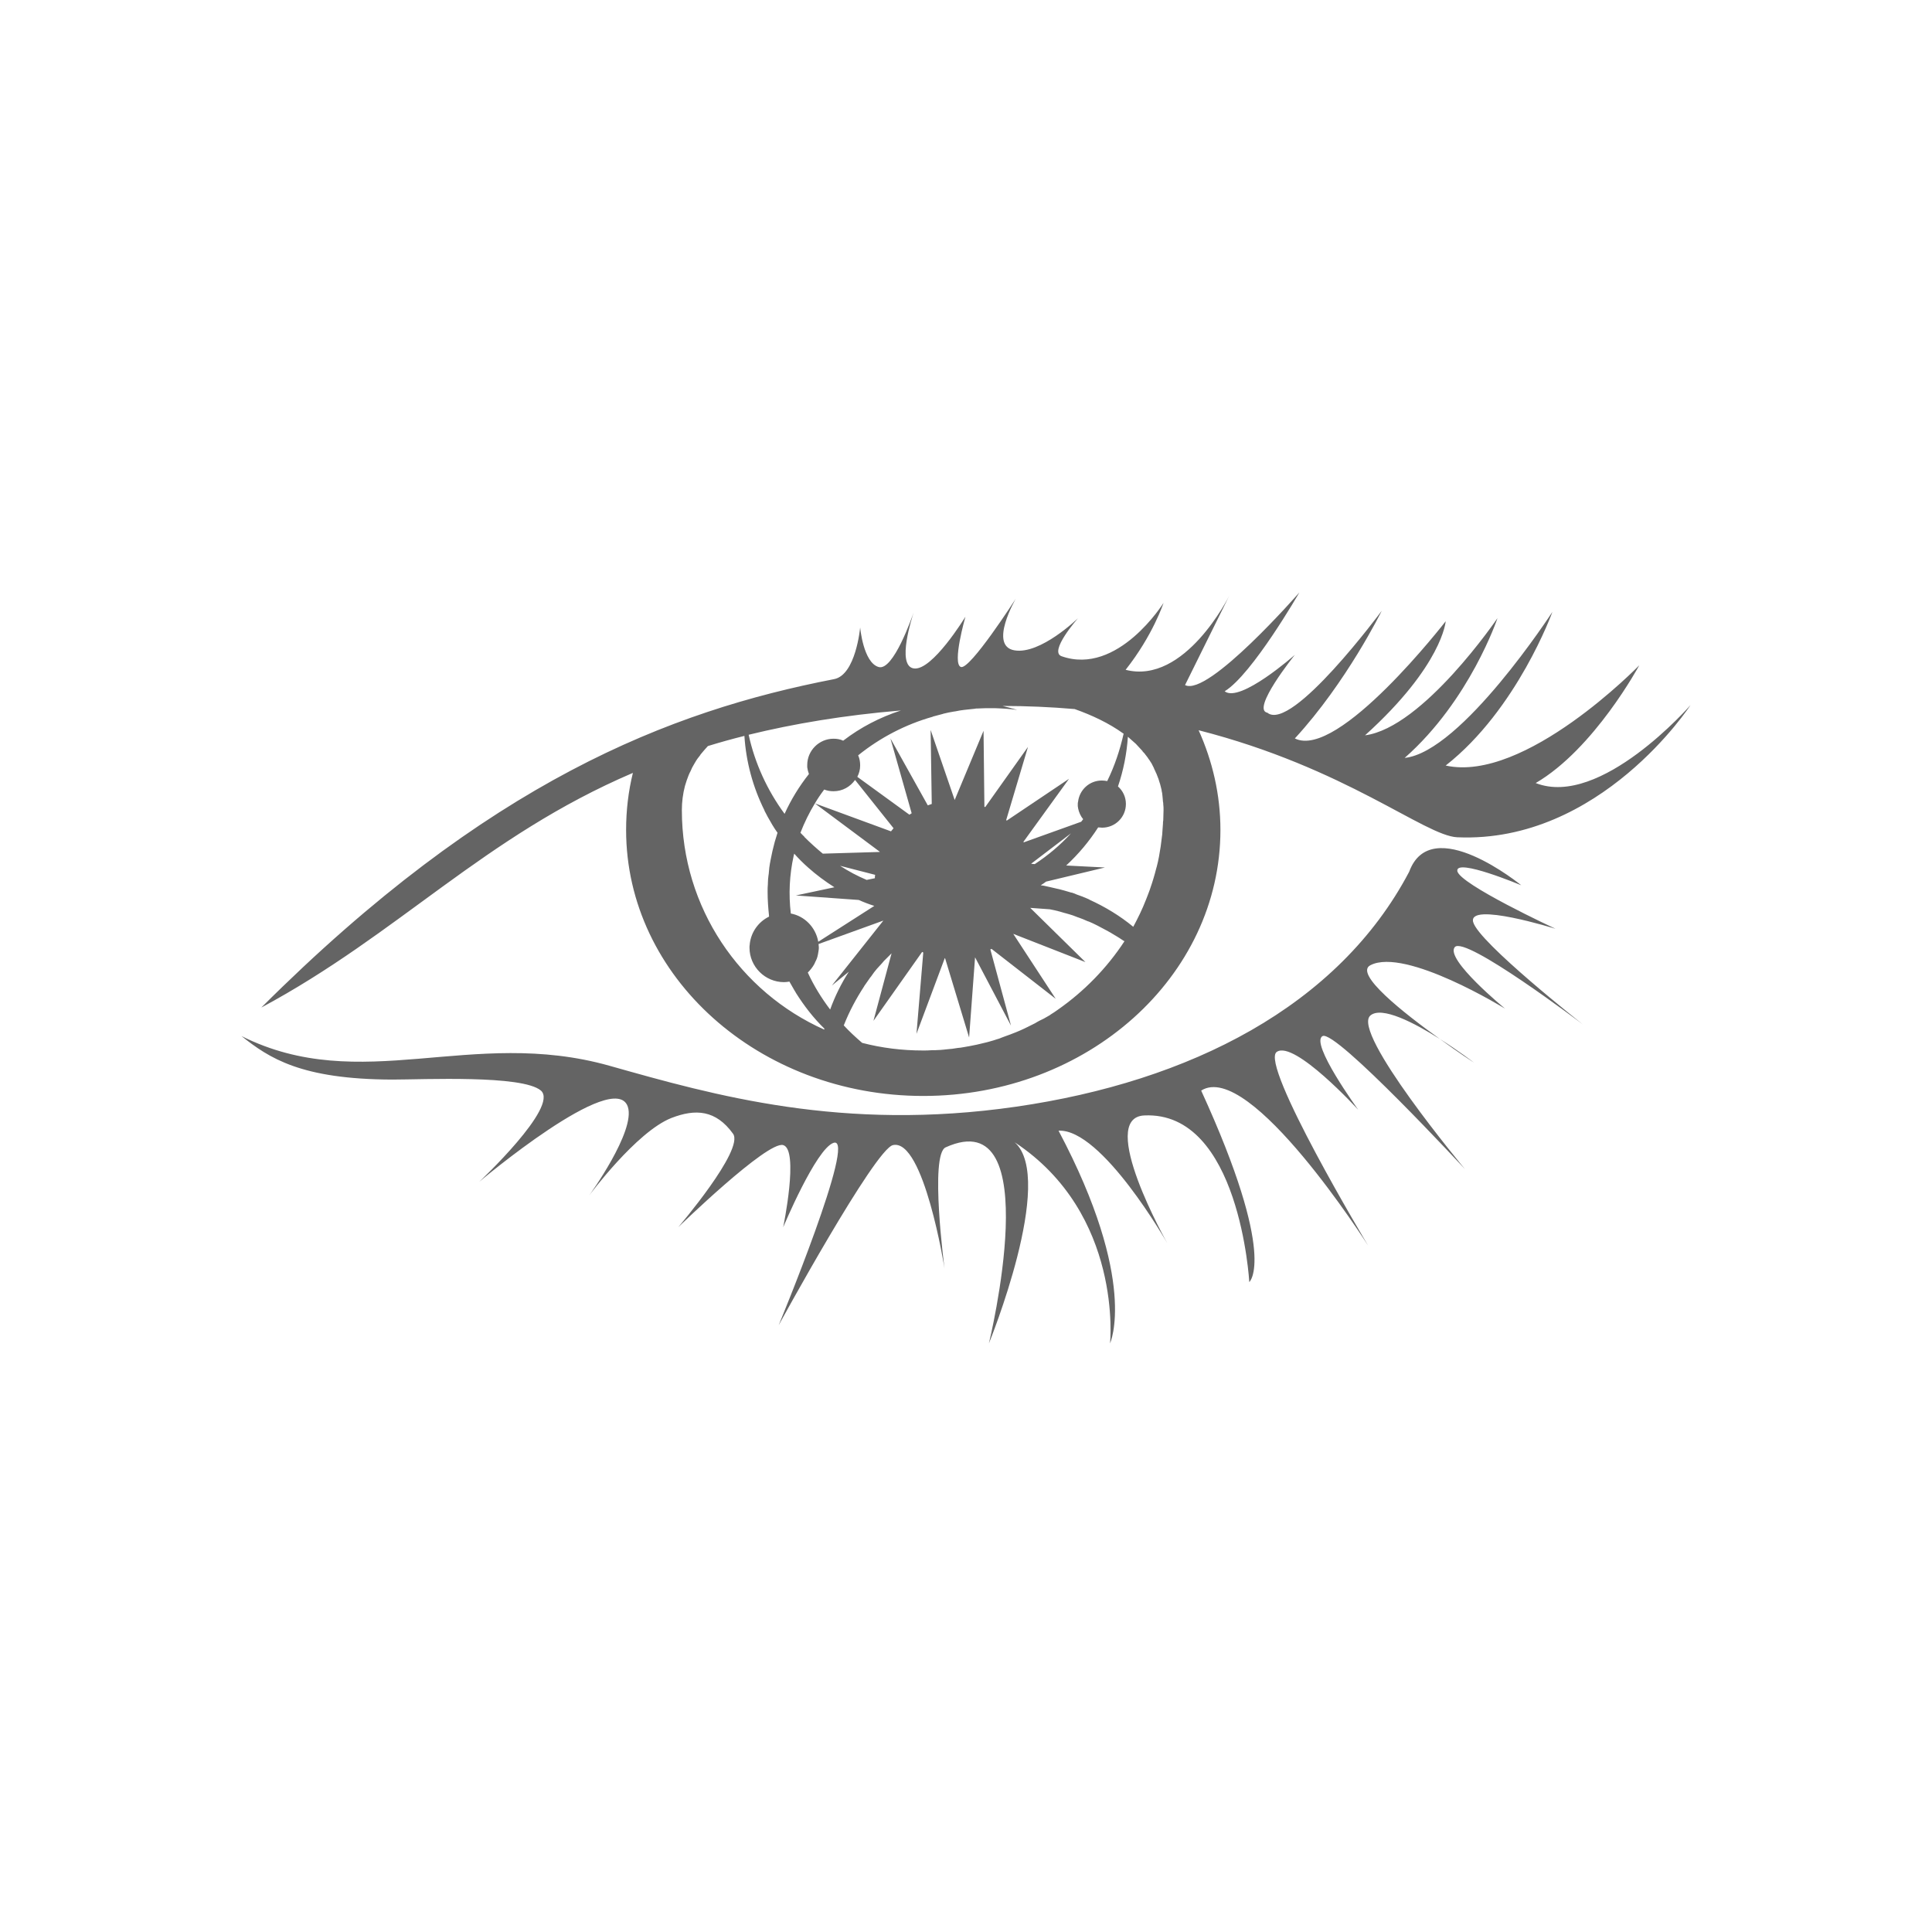
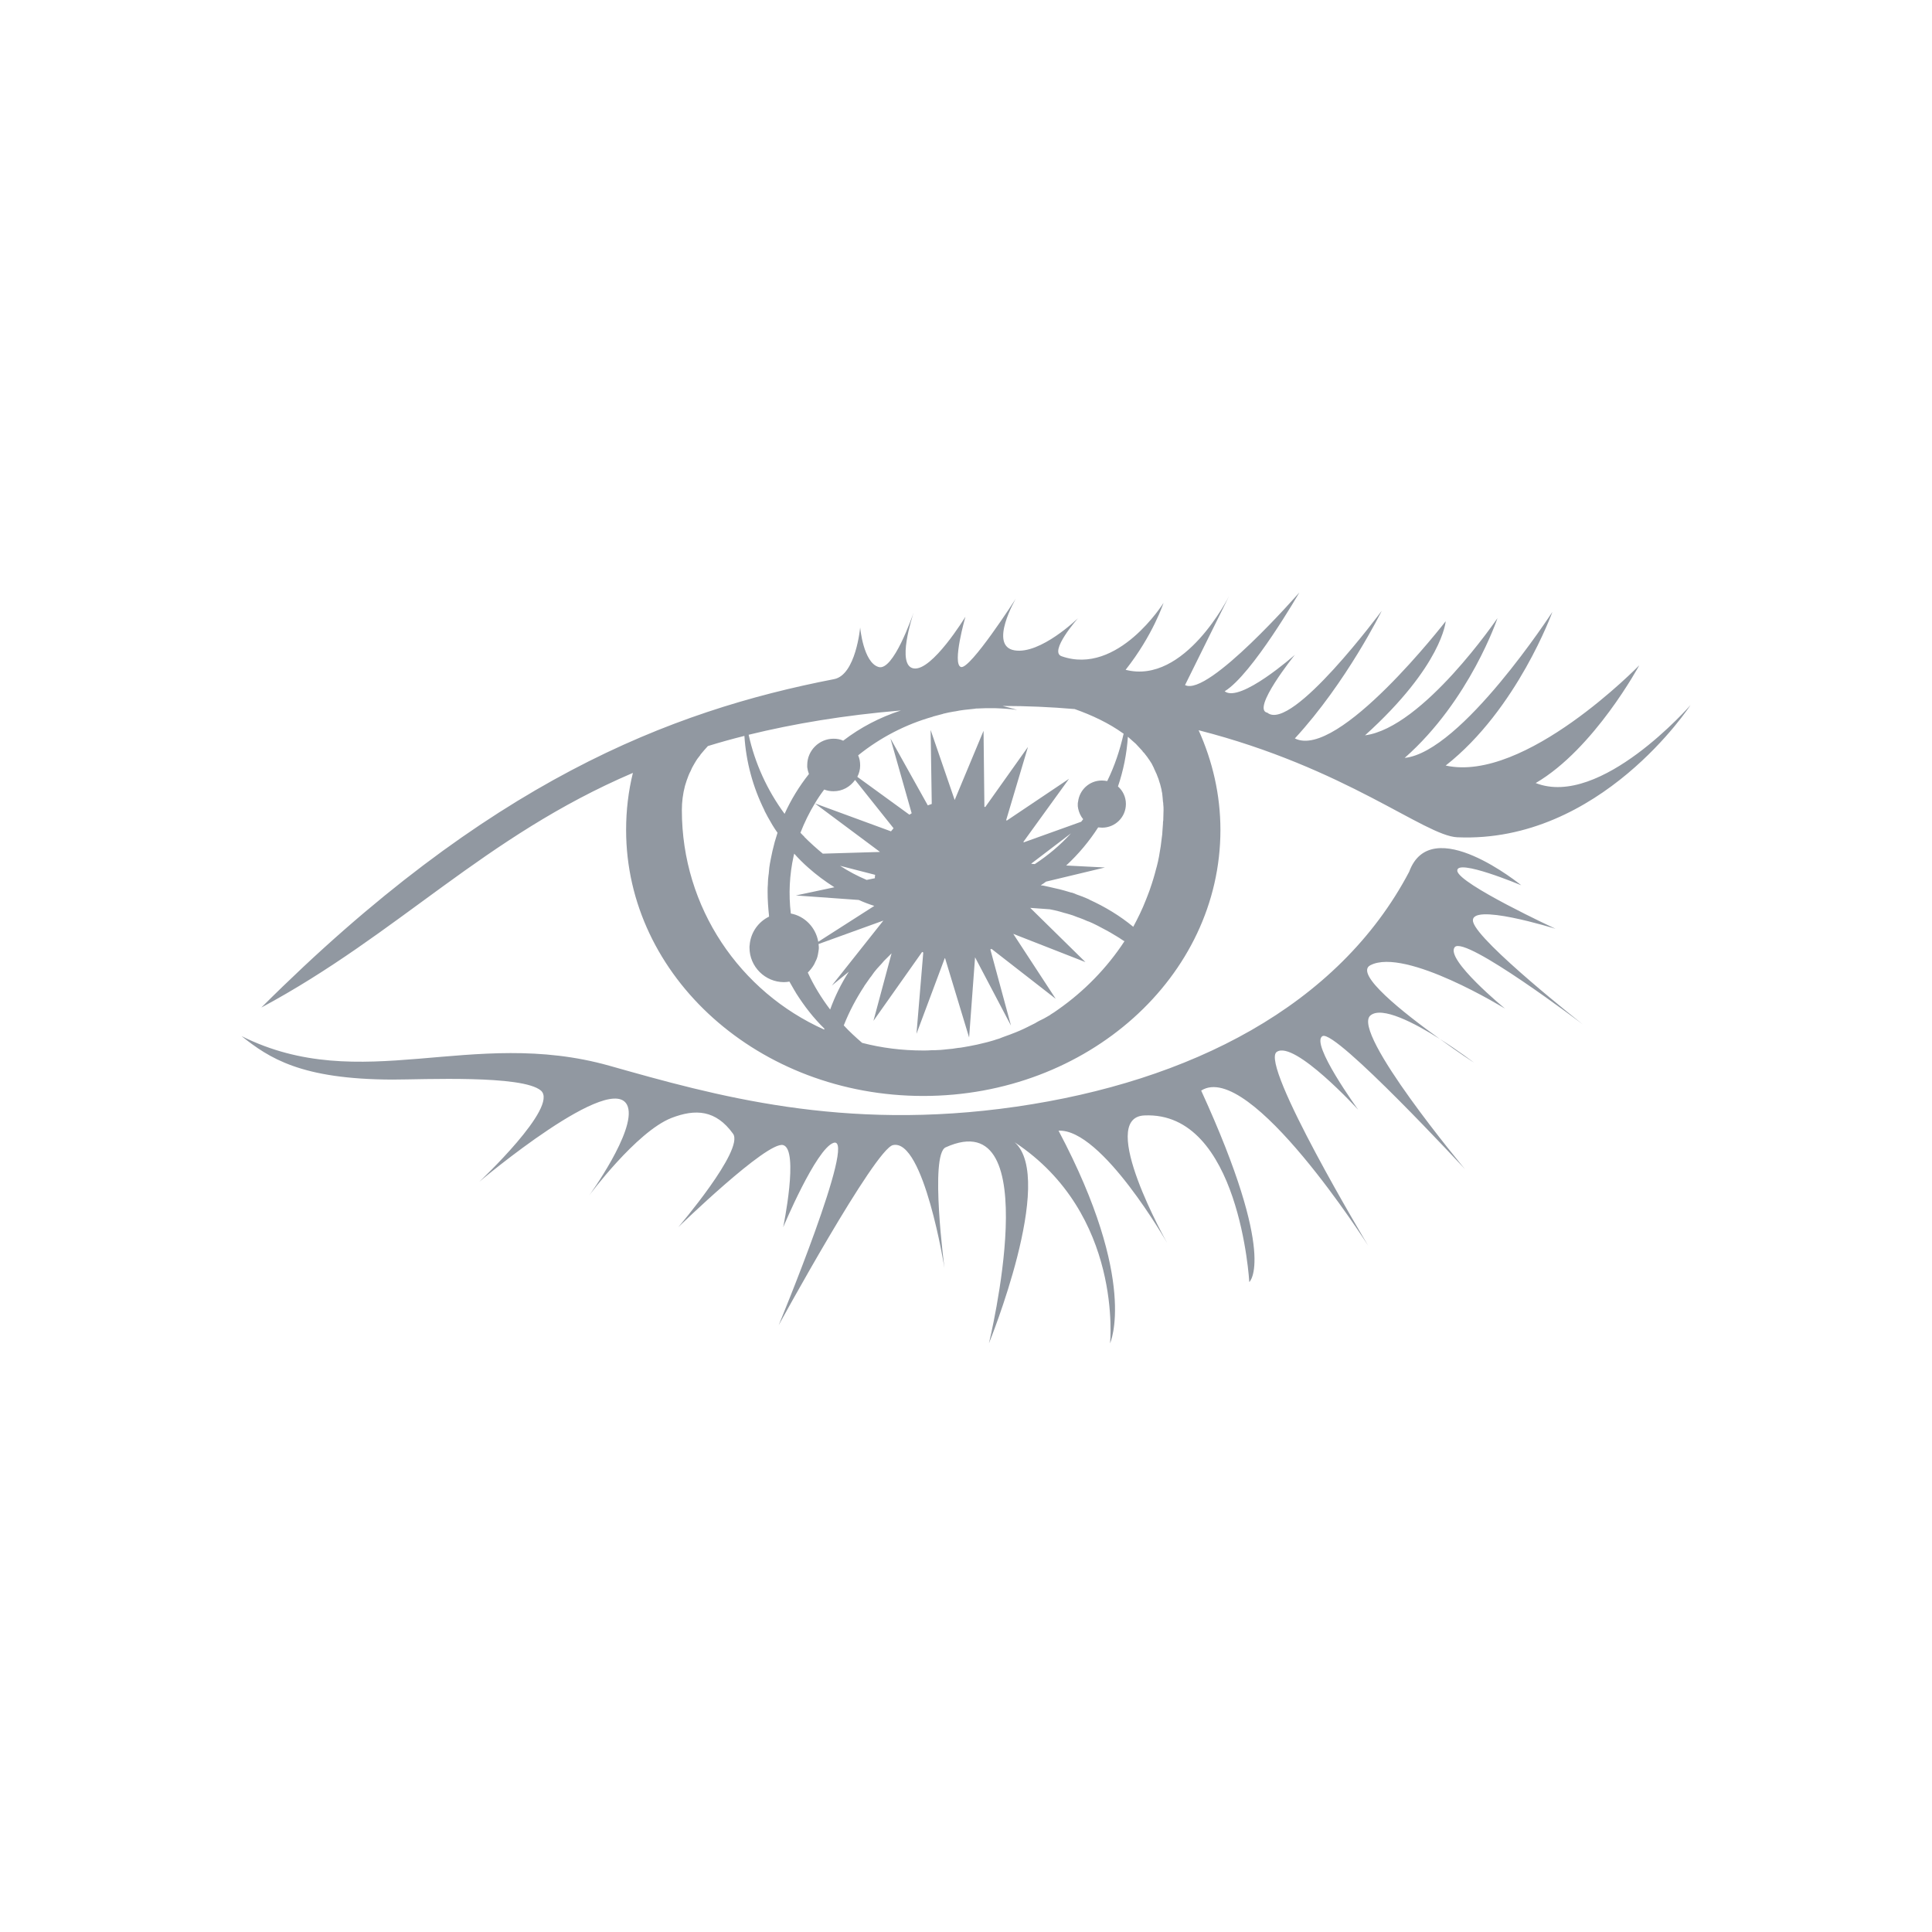
<svg xmlns="http://www.w3.org/2000/svg" width="512" height="512" fill="none" viewBox="0 0 512 512">
-   <path fill="#646464" d="M390.625 281.609s-4.05-2.62-9.075-6.287c5.1 3.218 9.075 6.287 9.075 6.287M448 186.861s-23.85 36.672-61.8 35.025c-8.625-.374-29.55-18.41-68.55-28.364 3.675 8.158 5.775 17.064 5.775 26.419 0 38.916-35.25 70.499-78.75 70.499s-78.75-31.583-78.75-70.499c0-5.164.6-10.254 1.8-15.118-39.525 16.914-61.95 42.584-98.475 62.192 60.15-60.022 108.225-78.582 151.8-87.039 5.775-1.123 6.9-13.696 6.9-13.696s.825 9.28 4.875 10.478c3.9 1.197 8.925-13.397 9.3-14.444-.3.973-4.65 14.07 0 14.818 4.875.823 13.725-13.696 13.725-13.696s-3.6 12.499-1.2 13.322 14.55-18.112 14.55-18.112-7.275 12.499-.375 13.696c6.9 1.198 16.875-8.532 16.875-8.532s-7.875 8.906-4.35 10.104c14.925 5.239 27-14.145 27-14.145s-2.775 8.532-10.05 17.737c15.75 4.042 27.45-19.608 27.45-19.608l-11.7 23.65c6.075 3.218 30.3-24.548 30.3-24.548s-12.525 21.778-19.8 26.194c4.05 3.218 18.6-9.654 18.6-9.654s-11.7 14.519-7.275 15.342c6.45 5.239 30.3-27.017 30.3-27.017s-9.3 18.934-23.025 33.827c11.475 5.763 39.975-31.058 39.975-31.058s-.825 11.675-21.375 30.235c15.375-2.021 35.1-31.059 35.1-31.059s-7.275 21.779-24.6 37.046c15.075-1.571 39.15-38.692 39.15-38.692s-9.3 25.82-28.275 40.713c21 4.64 51.3-26.568 51.3-26.568s-11.925 22.152-27.45 31.208C424.15 214.253 448 186.861 448 186.861m-164.175 33.978-10.5 8.008v.074l.9.075c3.525-2.32 6.75-5.014 9.6-8.157m-.525-14.444-12.075 16.689c0 .075.075.075.075.15l15.225-5.464c.15-.224.375-.449.525-.673q-1.012-1.236-1.35-2.919v-.075c0-.15-.075-.299-.075-.449v-.524c0-.224 0-.449.075-.673.375-3.144 3-5.613 6.3-5.613.525 0 .975.074 1.425.149 1.95-3.966 3.375-8.232 4.35-12.573-.075 0-.075-.075-.15-.075-3.75-2.694-8.175-4.79-12.825-6.436a222 222 0 0 0-19.125-.823c1.35.299 2.625.673 3.9 1.048-.975-.15-1.875-.225-2.85-.3-.375 0-.825-.075-1.2-.075-.525 0-1.05-.075-1.65-.075h-2.85c-.675 0-1.35.075-1.95.075-.3 0-.525 0-.825.075-.675.075-1.425.15-2.1.225-.225 0-.45.075-.675.075-.75.074-1.5.224-2.25.374-.15 0-.375.075-.525.075-.825.149-1.725.299-2.55.523-.075 0-.15 0-.225.075-.825.225-1.725.449-2.55.674-.075 0-.075 0-.15.075-7.2 2.02-13.95 5.538-19.725 10.178l-.075.075c.375.823.525 1.721.525 2.694 0 1.123-.3 2.096-.75 2.994l13.8 10.028c.225-.149.375-.224.6-.374l-5.625-19.833 9.9 17.737c.375-.149.675-.224 1.05-.374l-.3-19.608L253 212.008l7.65-18.336.225 20.132c.075 0 .15.075.225.075l11.325-15.941-5.775 19.383.15.15zm-66.45 43.182 14.85-9.504a39 39 0 0 1-4.125-1.572l-16.65-1.197 10.2-2.171c-2.475-1.572-4.8-3.293-6.975-5.239a42 42 0 0 1-3.675-3.667c-.075.225-.075.374-.15.599a45.6 45.6 0 0 0-.75 15.267c3.675.674 6.6 3.667 7.275 7.484m-.9-36.671a50 50 0 0 0-3.825 7.783c.375.449.825.823 1.2 1.197-.075-.074-.15-.149-.225-.149a71 71 0 0 0 4.95 4.49l15.075-.449v-.075zm13.725 20.281 2.175-.449c0-.299 0-.598.075-.898l-9.3-2.395a45 45 0 0 0 7.05 3.742m6.45-12.872c.225-.3.45-.524.675-.823l-10.2-12.798c-1.275 1.796-3.3 2.993-5.7 2.993q-1.35 0-2.475-.449a39 39 0 0 0-2.475 3.668zm2.625-32.032c-15.15 1.272-28.425 3.518-40.35 6.436 1.65 7.559 4.95 14.744 9.525 20.956a50.4 50.4 0 0 1 6.45-10.553 8 8 0 0 1-.45-1.796v-.599c0-3.817 3.15-6.96 6.975-6.96.9 0 1.8.15 2.55.524 4.575-3.517 9.75-6.212 15.3-8.008M220 267.539a50 50 0 0 1 4.95-10.029l-4.5 3.668 13.65-17.214-17.175 6.212c0 .299.075.524.075.823 0 .3 0 .674-.075.973 0 .15-.075.3-.075.449s-.075.3-.075.449c-.075.225-.075.449-.15.674 0 .075-.075.15-.075.224-.075.225-.15.524-.3.749 0 .075 0 .075-.075.149-.15.3-.225.524-.375.824-.45.823-1.05 1.571-1.725 2.245 1.575 3.443 3.6 6.735 5.925 9.804m-1.575 5.314c0-.075 0-.15.075-.225-2.925-2.844-5.4-6.062-7.575-9.505 0-.074-.075-.074-.075-.149-.3-.449-.525-.898-.75-1.273l-.9-1.571c-.45.075-.9.149-1.425.149-5.025 0-9.15-4.116-9.15-9.13 0-.299 0-.599.075-.898v-.15a9.2 9.2 0 0 1 5.1-7.184v-.225c-.225-2.096-.375-4.191-.375-6.287v-.074c0-.674 0-1.422.075-2.096v-.224c0-.674.075-1.273.15-1.946 0-.15.075-.375.075-.524.075-.524.075-1.123.15-1.647.075-.299.075-.598.15-.973.075-.374.15-.823.225-1.197.15-.748.3-1.422.45-2.17a52 52 0 0 1 1.35-4.865c-.975-1.347-1.8-2.769-2.625-4.266 0-.075-.075-.075-.075-.15-.225-.449-.525-.973-.75-1.422v-.074a51.55 51.55 0 0 1-5.325-19.758q-4.95 1.235-9.675 2.694c-.675.748-1.35 1.497-1.95 2.245 0 .075-.075.075-.075.15-.225.299-.525.673-.75.973-.075.15-.225.299-.3.449-.15.224-.3.524-.45.748-.075.15-.225.375-.3.524-.15.225-.225.449-.375.674-.075.224-.225.449-.3.673s-.225.449-.3.599c-.075.225-.225.449-.3.674-.375.898-.675 1.871-.975 2.844a25.2 25.2 0 0 0-.825 6.436c0 25.894 15.45 48.197 37.725 58.151M298 249.428c-.075 0-.075-.075-.15-.075-.075-.075-.15-.075-.15-.075-.675-.449-1.425-.973-2.1-1.347-.075 0-.075-.075-.15-.075-.75-.449-1.425-.898-2.175-1.272-.075 0-.075-.075-.15-.075-.75-.374-1.5-.823-2.25-1.198-.075 0-.075-.074-.15-.074-.75-.375-1.5-.749-2.25-1.048h-.075c-.15-.075-.225-.075-.375-.15-.675-.299-1.35-.599-2.025-.823-.15-.075-.3-.075-.45-.15s-.225-.075-.375-.149c-.6-.225-1.125-.45-1.725-.599-.375-.075-.675-.225-1.05-.3-.075 0-.225-.074-.3-.074-.45-.15-.825-.225-1.275-.375-.9-.224-1.725-.449-2.625-.598l-5.175-.375 14.625 14.37-19.125-7.484 11.25 17.213-17.025-13.247c-.075.075-.225.15-.3.15l5.475 20.207-9.525-18.112-1.575 21.255-6.375-21.03h-.075l-7.5 20.057 1.8-21.554c-.075-.075-.225-.075-.3-.149l-12.9 18.261 4.8-17.887-2.025 2.02c-.375.449-.75.898-1.125 1.273-.225.299-.525.524-.75.823a18 18 0 0 0-1.425 1.871c-.075.15-.225.299-.3.374l-1.575 2.245c0 .075-.075.075-.075.15-2.1 3.218-3.9 6.586-5.325 10.178 0 .075-.075.075-.075.15 1.5 1.646 3.15 3.143 4.875 4.64 5.175 1.347 10.575 2.021 16.125 2.021.75 0 1.5 0 2.325-.075h.75c.525 0 1.05-.075 1.575-.075.3 0 .525-.075.825-.075.45-.075.975-.075 1.425-.149.3 0 .525-.075.825-.075.525-.075.975-.15 1.5-.225.225 0 .525-.075.75-.075.6-.074 1.2-.224 1.725-.299.15 0 .3-.075.45-.075l2.25-.449c.075 0 .15-.075.3-.075.6-.149 1.275-.299 1.875-.449.225-.075.375-.075.6-.149l1.575-.449.675-.225c.525-.15 1.05-.299 1.5-.524.225-.075.375-.15.6-.224.525-.225 1.125-.375 1.65-.599.15-.075.225-.075.375-.15a40 40 0 0 0 4.125-1.796c.075 0 .15-.075.15-.075l1.8-.898c.15-.075.3-.15.375-.224.525-.3 1.05-.599 1.575-.824l.45-.224 1.575-.898c.075-.075.225-.15.3-.225.6-.374 1.2-.748 1.8-1.197 6.975-4.865 13.05-11.077 17.7-18.186m5.7-11.002c.3-.823.675-1.646.975-2.544.075-.15.075-.3.15-.449a61 61 0 0 0 1.575-5.239c.075-.15.075-.375.15-.524.225-.898.45-1.796.6-2.694l.45-2.695c0-.224.075-.449.075-.598l.225-1.797c.075-.523.15-1.047.15-1.571.075-.674.075-1.347.15-2.021 0-.299 0-.599.075-.898 0-.898.075-1.796.075-2.694 0-.524 0-1.048-.075-1.572 0-.224 0-.449-.075-.673 0-.3-.075-.599-.075-.899 0-.224-.075-.523-.075-.748s-.075-.449-.075-.673c-.075-.3-.15-.599-.15-.824-.075-.224-.075-.374-.15-.598l-.225-.899c-.075-.149-.075-.299-.15-.449-.075-.299-.225-.673-.3-.972-.075-.15-.075-.225-.15-.375-.15-.299-.225-.673-.375-.973-.075-.074-.075-.224-.15-.299-.15-.374-.3-.674-.45-.973 0-.075-.075-.15-.075-.224-.15-.375-.375-.674-.525-1.048 0-.075-.075-.075-.075-.15-.225-.374-.45-.673-.675-1.048l-.075-.074a9 9 0 0 0-.75-1.048s0-.075-.075-.075c-.225-.374-.525-.674-.825-.973v-.075c-.3-.299-.6-.673-.9-.973s-.6-.673-.9-.973l-2.025-1.796c-.075 0-.075-.075-.075-.075-.3 4.566-1.2 8.981-2.625 13.172a6.16 6.16 0 0 1 2.1 4.64c0 3.518-2.85 6.287-6.3 6.287-.375 0-.675-.075-1.05-.075a52.3 52.3 0 0 1-8.475 10.103l10.275.524-15.6 3.742c-.45.375-.975.674-1.425.973.6.075 1.125.15 1.65.3.225.074.45.074.675.149.3.075.675.15.975.225s.6.149.975.224c.225.075.45.075.675.15.375.075.75.225 1.125.299.15.075.375.075.525.15.45.15.825.225 1.275.374.15.075.225.075.375.075.45.15.9.299 1.35.524.075 0 .15.075.225.075.45.15.975.374 1.425.524.075 0 .075.075.15.075.525.224.975.374 1.425.598 0 0 .075 0 .075.075 4.125 1.871 8.1 4.266 11.625 7.185 1.2-2.245 2.4-4.64 3.375-7.185m115.8 33.079s-27.675-21.778-29.1-27.167c-1.425-5.463 21.825 1.797 21.825 1.797s-25.65-11.9-26.025-15.343 16.95 3.817 16.95 3.817-23.85-19.533-29.7-3.592c-18.75 35.624-58.125 55.606-104.175 62.267s-79.95-2.994-107.775-10.852c-36.675-10.328-65.7 8.008-97.5-7.858 7.35 5.837 15.75 11.45 39.975 11.525 8.25 0 34.5-1.272 39.375 2.919 4.875 4.266-16.35 24.173-16.35 24.173s35.85-30.235 39.375-19.907c2.175 6.436-10.275 23.575-10.275 23.575s12.525-16.914 21.825-20.581c6.375-2.47 11.775-2.171 16.35 4.191 3 4.266-14.55 24.772-14.55 24.772s23.625-22.976 27.825-21.779c4.275 1.198 0 21.779 0 21.779s8.7-20.806 13.35-22.378c6.375-2.095-14.55 48.347-14.55 48.347s25.5-46.7 30.3-47.748c8.175-1.796 13.65 32.631 13.65 32.631s-3.975-30.086.3-32.032C277.75 291.787 262.075 356 262.075 356s17.775-43.557 6.825-53.286C297.7 321.723 294.175 356 294.175 356s7.575-16.315-13.65-56.355c11.475-.598 28.8 29.787 28.8 29.787s-18.75-33.229-6.075-33.828c25.275-1.197 27.825 44.156 27.825 44.156s7.575-6.362-12.75-50.742c12.9-8.232 44.25 41.087 44.25 41.087s-28.875-48.122-24.225-51.34 21.6 15.342 21.6 15.342-12.9-17.737-9.45-19.533 37.725 35.25 37.725 35.25-30.3-36.298-25.05-40.713c3-2.545 11.625 1.945 18.375 6.211-9.6-6.885-22.8-17.288-18.375-19.533 9.3-4.79 35.7 11.525 35.7 11.525s-15.975-13.097-13.35-16.315c2.7-3.218 33.975 20.506 33.975 20.506" />
+   <path fill="#9198a1" d="M390.625 281.609s-4.05-2.62-9.075-6.287c5.1 3.218 9.075 6.287 9.075 6.287M448 186.861s-23.85 36.672-61.8 35.025c-8.625-.374-29.55-18.41-68.55-28.364 3.675 8.158 5.775 17.064 5.775 26.419 0 38.916-35.25 70.499-78.75 70.499s-78.75-31.583-78.75-70.499c0-5.164.6-10.254 1.8-15.118-39.525 16.914-61.95 42.584-98.475 62.192 60.15-60.022 108.225-78.582 151.8-87.039 5.775-1.123 6.9-13.696 6.9-13.696s.825 9.28 4.875 10.478c3.9 1.197 8.925-13.397 9.3-14.444-.3.973-4.65 14.07 0 14.818 4.875.823 13.725-13.696 13.725-13.696s-3.6 12.499-1.2 13.322 14.55-18.112 14.55-18.112-7.275 12.499-.375 13.696c6.9 1.198 16.875-8.532 16.875-8.532s-7.875 8.906-4.35 10.104c14.925 5.239 27-14.145 27-14.145s-2.775 8.532-10.05 17.737c15.75 4.042 27.45-19.608 27.45-19.608l-11.7 23.65c6.075 3.218 30.3-24.548 30.3-24.548s-12.525 21.778-19.8 26.194c4.05 3.218 18.6-9.654 18.6-9.654s-11.7 14.519-7.275 15.342c6.45 5.239 30.3-27.017 30.3-27.017s-9.3 18.934-23.025 33.827c11.475 5.763 39.975-31.058 39.975-31.058s-.825 11.675-21.375 30.235c15.375-2.021 35.1-31.059 35.1-31.059s-7.275 21.779-24.6 37.046c15.075-1.571 39.15-38.692 39.15-38.692s-9.3 25.82-28.275 40.713c21 4.64 51.3-26.568 51.3-26.568s-11.925 22.152-27.45 31.208C424.15 214.253 448 186.861 448 186.861m-164.175 33.978-10.5 8.008v.074l.9.075c3.525-2.32 6.75-5.014 9.6-8.157m-.525-14.444-12.075 16.689c0 .075.075.075.075.15l15.225-5.464c.15-.224.375-.449.525-.673q-1.012-1.236-1.35-2.919v-.075c0-.15-.075-.299-.075-.449v-.524c0-.224 0-.449.075-.673.375-3.144 3-5.613 6.3-5.613.525 0 .975.074 1.425.149 1.95-3.966 3.375-8.232 4.35-12.573-.075 0-.075-.075-.15-.075-3.75-2.694-8.175-4.79-12.825-6.436a222 222 0 0 0-19.125-.823c1.35.299 2.625.673 3.9 1.048-.975-.15-1.875-.225-2.85-.3-.375 0-.825-.075-1.2-.075-.525 0-1.05-.075-1.65-.075h-2.85c-.675 0-1.35.075-1.95.075-.3 0-.525 0-.825.075-.675.075-1.425.15-2.1.225-.225 0-.45.075-.675.075-.75.074-1.5.224-2.25.374-.15 0-.375.075-.525.075-.825.149-1.725.299-2.55.523-.075 0-.15 0-.225.075-.825.225-1.725.449-2.55.674-.075 0-.075 0-.15.075-7.2 2.02-13.95 5.538-19.725 10.178l-.075.075c.375.823.525 1.721.525 2.694 0 1.123-.3 2.096-.75 2.994l13.8 10.028c.225-.149.375-.224.6-.374l-5.625-19.833 9.9 17.737c.375-.149.675-.224 1.05-.374l-.3-19.608L253 212.008l7.65-18.336.225 20.132c.075 0 .15.075.225.075l11.325-15.941-5.775 19.383.15.15zm-66.45 43.182 14.85-9.504a39 39 0 0 1-4.125-1.572l-16.65-1.197 10.2-2.171c-2.475-1.572-4.8-3.293-6.975-5.239a42 42 0 0 1-3.675-3.667c-.075.225-.075.374-.15.599a45.6 45.6 0 0 0-.75 15.267c3.675.674 6.6 3.667 7.275 7.484m-.9-36.671a50 50 0 0 0-3.825 7.783c.375.449.825.823 1.2 1.197-.075-.074-.15-.149-.225-.149a71 71 0 0 0 4.95 4.49l15.075-.449v-.075zm13.725 20.281 2.175-.449c0-.299 0-.598.075-.898l-9.3-2.395a45 45 0 0 0 7.05 3.742m6.45-12.872c.225-.3.45-.524.675-.823l-10.2-12.798c-1.275 1.796-3.3 2.993-5.7 2.993q-1.35 0-2.475-.449a39 39 0 0 0-2.475 3.668zm2.625-32.032c-15.15 1.272-28.425 3.518-40.35 6.436 1.65 7.559 4.95 14.744 9.525 20.956a50.4 50.4 0 0 1 6.45-10.553 8 8 0 0 1-.45-1.796v-.599c0-3.817 3.15-6.96 6.975-6.96.9 0 1.8.15 2.55.524 4.575-3.517 9.75-6.212 15.3-8.008M220 267.539a50 50 0 0 1 4.95-10.029l-4.5 3.668 13.65-17.214-17.175 6.212c0 .299.075.524.075.823 0 .3 0 .674-.075.973 0 .15-.075.3-.075.449s-.075.3-.075.449c-.075.225-.075.449-.15.674 0 .075-.075.15-.075.224-.075.225-.15.524-.3.749 0 .075 0 .075-.075.149-.15.3-.225.524-.375.824-.45.823-1.05 1.571-1.725 2.245 1.575 3.443 3.6 6.735 5.925 9.804m-1.575 5.314c0-.075 0-.15.075-.225-2.925-2.844-5.4-6.062-7.575-9.505 0-.074-.075-.074-.075-.149-.3-.449-.525-.898-.75-1.273l-.9-1.571c-.45.075-.9.149-1.425.149-5.025 0-9.15-4.116-9.15-9.13 0-.299 0-.599.075-.898v-.15a9.2 9.2 0 0 1 5.1-7.184v-.225c-.225-2.096-.375-4.191-.375-6.287v-.074c0-.674 0-1.422.075-2.096v-.224c0-.674.075-1.273.15-1.946 0-.15.075-.375.075-.524.075-.524.075-1.123.15-1.647.075-.299.075-.598.15-.973.075-.374.15-.823.225-1.197.15-.748.3-1.422.45-2.17a52 52 0 0 1 1.35-4.865c-.975-1.347-1.8-2.769-2.625-4.266 0-.075-.075-.075-.075-.15-.225-.449-.525-.973-.75-1.422v-.074a51.55 51.55 0 0 1-5.325-19.758q-4.95 1.235-9.675 2.694c-.675.748-1.35 1.497-1.95 2.245 0 .075-.075.075-.075.15-.225.299-.525.673-.75.973-.075.15-.225.299-.3.449-.15.224-.3.524-.45.748-.075.15-.225.375-.3.524-.15.225-.225.449-.375.674-.075.224-.225.449-.3.673s-.225.449-.3.599c-.075.225-.225.449-.3.674-.375.898-.675 1.871-.975 2.844a25.2 25.2 0 0 0-.825 6.436c0 25.894 15.45 48.197 37.725 58.151M298 249.428c-.075 0-.075-.075-.15-.075-.075-.075-.15-.075-.15-.075-.675-.449-1.425-.973-2.1-1.347-.075 0-.075-.075-.15-.075-.75-.449-1.425-.898-2.175-1.272-.075 0-.075-.075-.15-.075-.75-.374-1.5-.823-2.25-1.198-.075 0-.075-.074-.15-.074-.75-.375-1.5-.749-2.25-1.048h-.075c-.15-.075-.225-.075-.375-.15-.675-.299-1.35-.599-2.025-.823-.15-.075-.3-.075-.45-.15s-.225-.075-.375-.149c-.6-.225-1.125-.45-1.725-.599-.375-.075-.675-.225-1.05-.3-.075 0-.225-.074-.3-.074-.45-.15-.825-.225-1.275-.375-.9-.224-1.725-.449-2.625-.598l-5.175-.375 14.625 14.37-19.125-7.484 11.25 17.213-17.025-13.247c-.075.075-.225.15-.3.15l5.475 20.207-9.525-18.112-1.575 21.255-6.375-21.03h-.075l-7.5 20.057 1.8-21.554c-.075-.075-.225-.075-.3-.149l-12.9 18.261 4.8-17.887-2.025 2.02c-.375.449-.75.898-1.125 1.273-.225.299-.525.524-.75.823a18 18 0 0 0-1.425 1.871c-.075.15-.225.299-.3.374l-1.575 2.245c0 .075-.075.075-.075.15-2.1 3.218-3.9 6.586-5.325 10.178 0 .075-.075.075-.075.15 1.5 1.646 3.15 3.143 4.875 4.64 5.175 1.347 10.575 2.021 16.125 2.021.75 0 1.5 0 2.325-.075h.75c.525 0 1.05-.075 1.575-.075.3 0 .525-.075.825-.075.45-.075.975-.075 1.425-.149.3 0 .525-.075.825-.075.525-.075.975-.15 1.5-.225.225 0 .525-.075.75-.075.6-.074 1.2-.224 1.725-.299.15 0 .3-.075.45-.075l2.25-.449c.075 0 .15-.075.3-.075.6-.149 1.275-.299 1.875-.449.225-.075.375-.075.6-.149l1.575-.449.675-.225c.525-.15 1.05-.299 1.5-.524.225-.075.375-.15.6-.224.525-.225 1.125-.375 1.65-.599.15-.075.225-.075.375-.15a40 40 0 0 0 4.125-1.796c.075 0 .15-.075.15-.075l1.8-.898c.15-.075.3-.15.375-.224.525-.3 1.05-.599 1.575-.824l.45-.224 1.575-.898c.075-.075.225-.15.3-.225.6-.374 1.2-.748 1.8-1.197 6.975-4.865 13.05-11.077 17.7-18.186m5.7-11.002c.3-.823.675-1.646.975-2.544.075-.15.075-.3.15-.449a61 61 0 0 0 1.575-5.239c.075-.15.075-.375.15-.524.225-.898.45-1.796.6-2.694l.45-2.695c0-.224.075-.449.075-.598l.225-1.797c.075-.523.15-1.047.15-1.571.075-.674.075-1.347.15-2.021 0-.299 0-.599.075-.898 0-.898.075-1.796.075-2.694 0-.524 0-1.048-.075-1.572 0-.224 0-.449-.075-.673 0-.3-.075-.599-.075-.899 0-.224-.075-.523-.075-.748s-.075-.449-.075-.673c-.075-.3-.15-.599-.15-.824-.075-.224-.075-.374-.15-.598l-.225-.899c-.075-.149-.075-.299-.15-.449-.075-.299-.225-.673-.3-.972-.075-.15-.075-.225-.15-.375-.15-.299-.225-.673-.375-.973-.075-.074-.075-.224-.15-.299-.15-.374-.3-.674-.45-.973 0-.075-.075-.15-.075-.224-.15-.375-.375-.674-.525-1.048 0-.075-.075-.075-.075-.15-.225-.374-.45-.673-.675-1.048l-.075-.074a9 9 0 0 0-.75-1.048s0-.075-.075-.075c-.225-.374-.525-.674-.825-.973v-.075c-.3-.299-.6-.673-.9-.973s-.6-.673-.9-.973l-2.025-1.796c-.075 0-.075-.075-.075-.075-.3 4.566-1.2 8.981-2.625 13.172a6.16 6.16 0 0 1 2.1 4.64c0 3.518-2.85 6.287-6.3 6.287-.375 0-.675-.075-1.05-.075a52.3 52.3 0 0 1-8.475 10.103l10.275.524-15.6 3.742c-.45.375-.975.674-1.425.973.6.075 1.125.15 1.65.3.225.074.45.074.675.149.3.075.675.15.975.225s.6.149.975.224c.225.075.45.075.675.15.375.075.75.225 1.125.299.15.075.375.075.525.15.45.15.825.225 1.275.374.15.075.225.075.375.075.45.15.9.299 1.35.524.075 0 .15.075.225.075.45.15.975.374 1.425.524.075 0 .075.075.15.075.525.224.975.374 1.425.598 0 0 .075 0 .075.075 4.125 1.871 8.1 4.266 11.625 7.185 1.2-2.245 2.4-4.64 3.375-7.185m115.8 33.079s-27.675-21.778-29.1-27.167c-1.425-5.463 21.825 1.797 21.825 1.797s-25.65-11.9-26.025-15.343 16.95 3.817 16.95 3.817-23.85-19.533-29.7-3.592c-18.75 35.624-58.125 55.606-104.175 62.267s-79.95-2.994-107.775-10.852c-36.675-10.328-65.7 8.008-97.5-7.858 7.35 5.837 15.75 11.45 39.975 11.525 8.25 0 34.5-1.272 39.375 2.919 4.875 4.266-16.35 24.173-16.35 24.173s35.85-30.235 39.375-19.907c2.175 6.436-10.275 23.575-10.275 23.575s12.525-16.914 21.825-20.581c6.375-2.47 11.775-2.171 16.35 4.191 3 4.266-14.55 24.772-14.55 24.772s23.625-22.976 27.825-21.779c4.275 1.198 0 21.779 0 21.779s8.7-20.806 13.35-22.378c6.375-2.095-14.55 48.347-14.55 48.347s25.5-46.7 30.3-47.748c8.175-1.796 13.65 32.631 13.65 32.631s-3.975-30.086.3-32.032C277.75 291.787 262.075 356 262.075 356s17.775-43.557 6.825-53.286C297.7 321.723 294.175 356 294.175 356s7.575-16.315-13.65-56.355c11.475-.598 28.8 29.787 28.8 29.787s-18.75-33.229-6.075-33.828c25.275-1.197 27.825 44.156 27.825 44.156s7.575-6.362-12.75-50.742c12.9-8.232 44.25 41.087 44.25 41.087s-28.875-48.122-24.225-51.34 21.6 15.342 21.6 15.342-12.9-17.737-9.45-19.533 37.725 35.25 37.725 35.25-30.3-36.298-25.05-40.713c3-2.545 11.625 1.945 18.375 6.211-9.6-6.885-22.8-17.288-18.375-19.533 9.3-4.79 35.7 11.525 35.7 11.525s-15.975-13.097-13.35-16.315c2.7-3.218 33.975 20.506 33.975 20.506" />
</svg>
